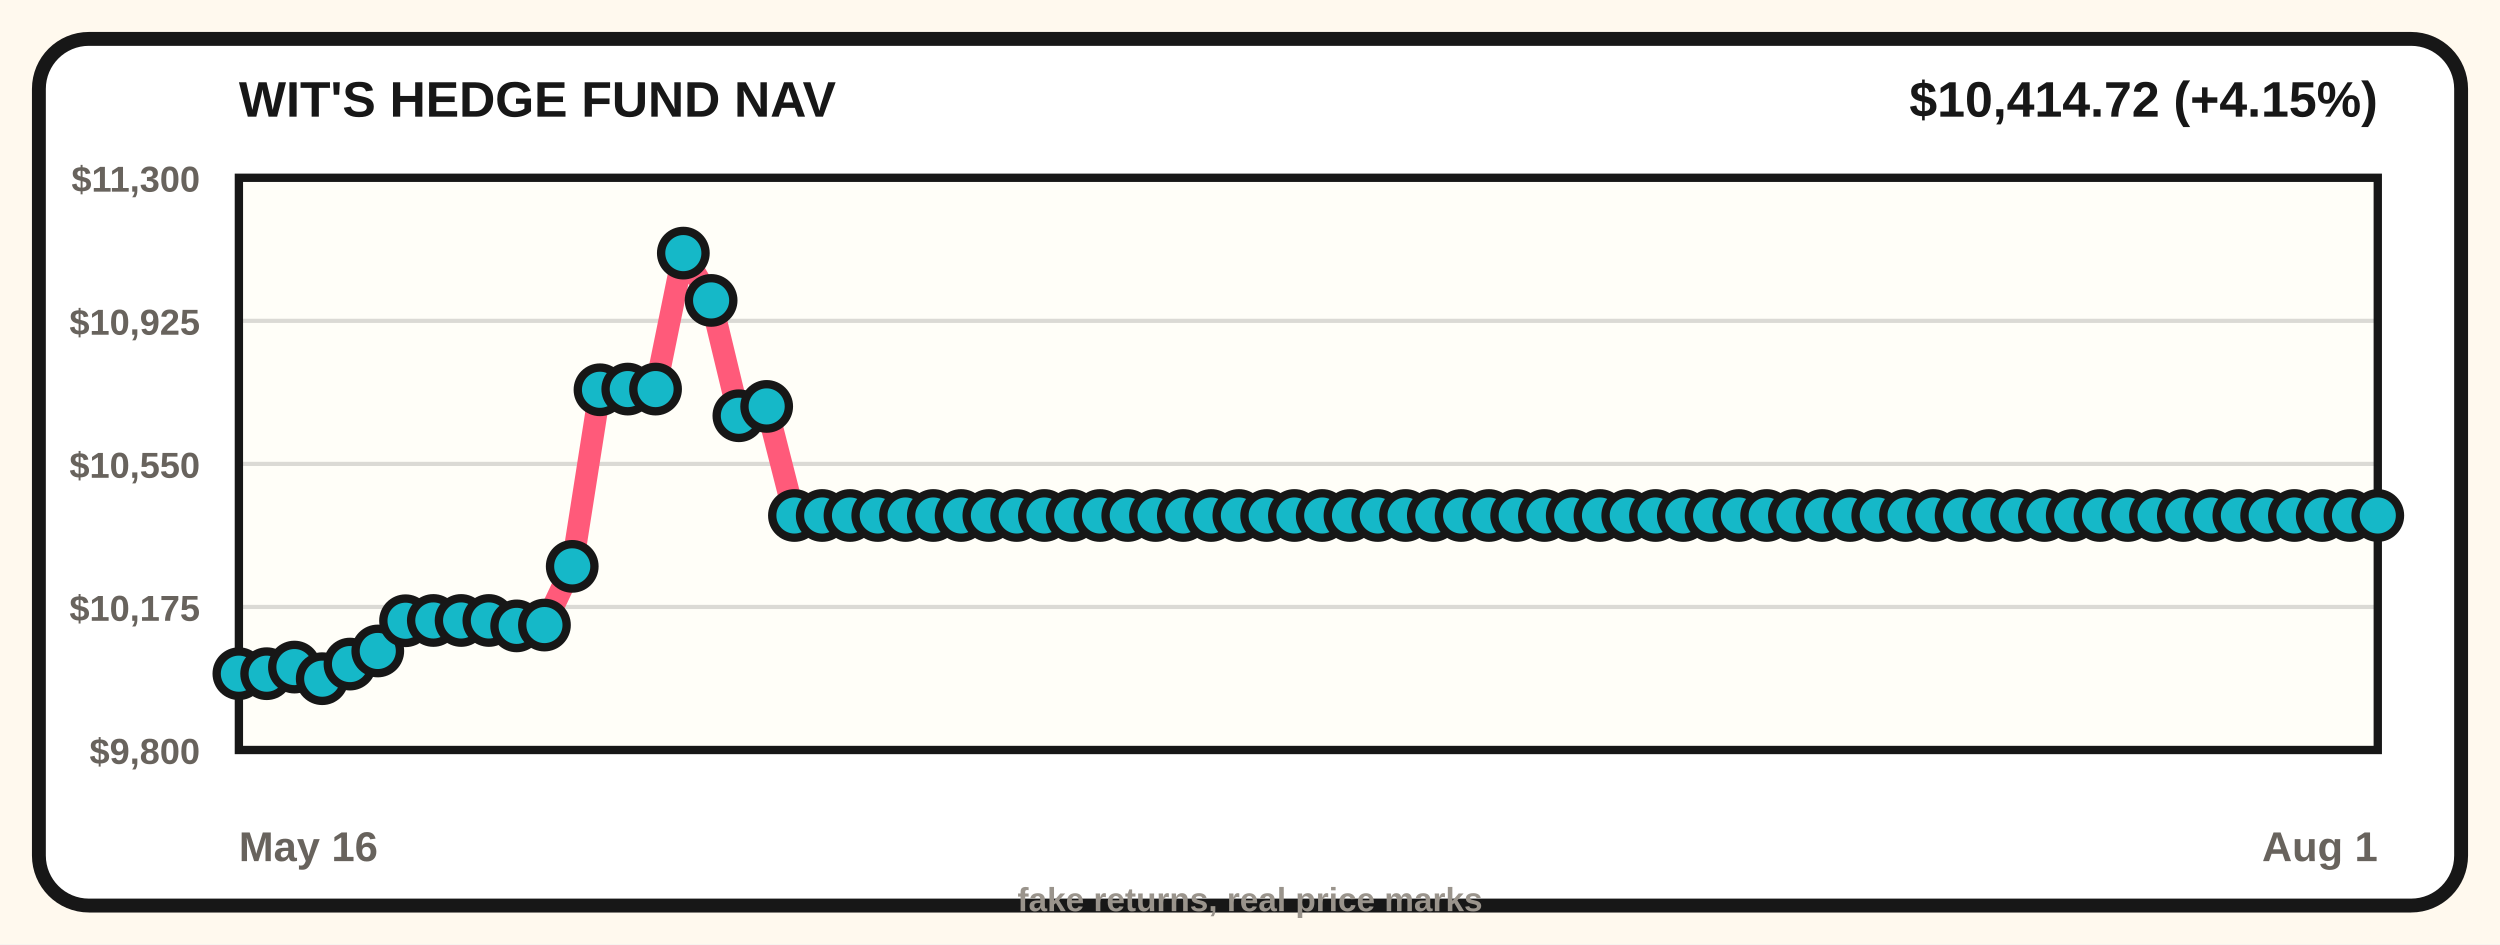
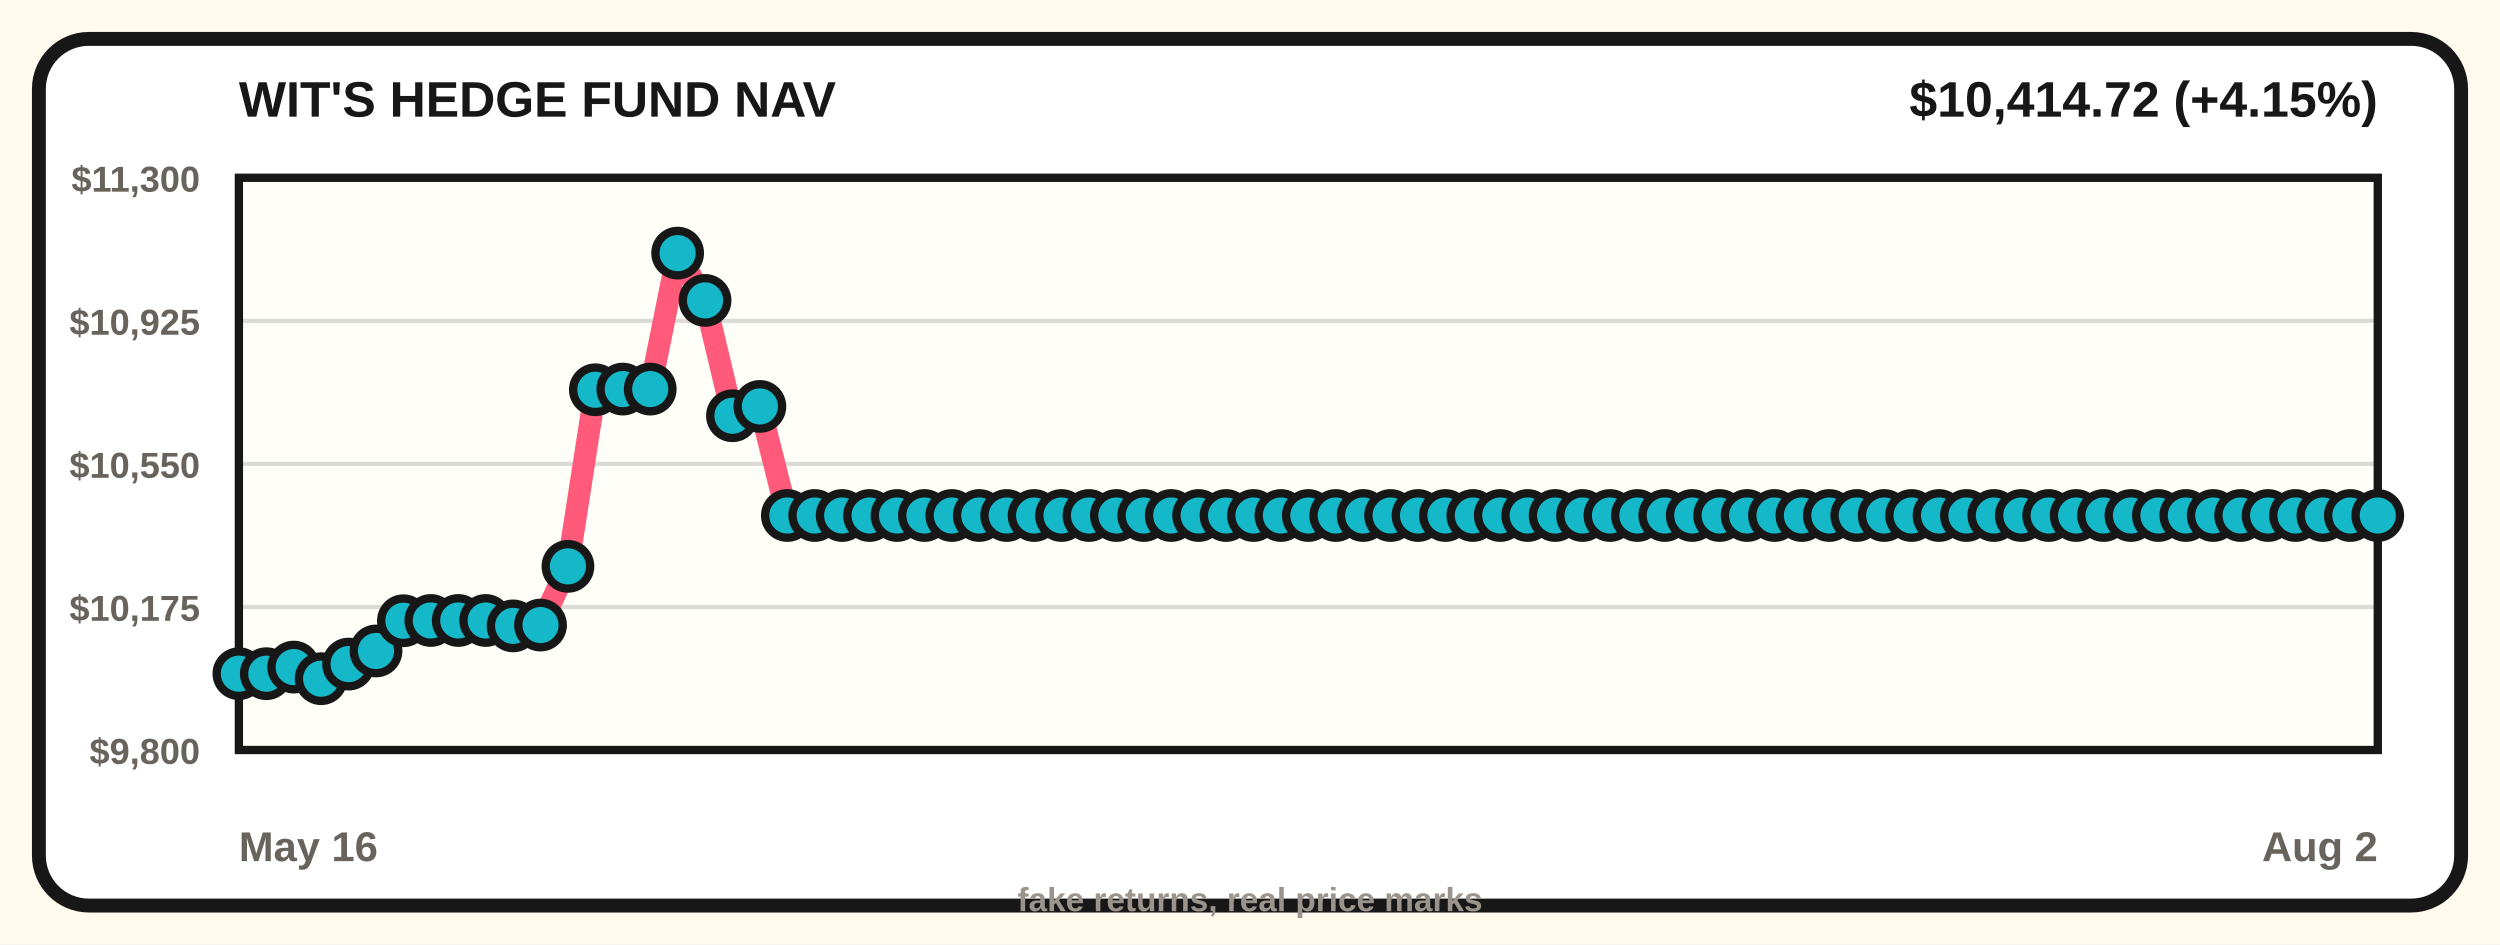
<svg xmlns="http://www.w3.org/2000/svg" width="900" height="340" viewBox="0 0 900 340" role="img" aria-label="Wit's Hedge Fund fake NAV chart">
  <rect width="900" height="340" fill="#fff9ee" />
  <rect x="14" y="14" width="872" height="312" rx="18" fill="#ffffff" stroke="#171717" stroke-width="5" />
  <rect x="86" y="64" width="770" height="206" fill="#fffef8" stroke="#171717" stroke-width="3" />
  <line x1="86" y1="270" x2="856" y2="270" stroke="#171717" stroke-width="1.5" opacity="0.16" />
  <text x="72" y="275" text-anchor="end" font-family="Arial, sans-serif" font-size="13" font-weight="800" fill="#68635d">$9,800</text>
  <line x1="86" y1="218.5" x2="856" y2="218.5" stroke="#171717" stroke-width="1.5" opacity="0.16" />
  <text x="72" y="223.5" text-anchor="end" font-family="Arial, sans-serif" font-size="13" font-weight="800" fill="#68635d">$10,175</text>
  <line x1="86" y1="167" x2="856" y2="167" stroke="#171717" stroke-width="1.5" opacity="0.16" />
  <text x="72" y="172" text-anchor="end" font-family="Arial, sans-serif" font-size="13" font-weight="800" fill="#68635d">$10,550</text>
  <line x1="86" y1="115.5" x2="856" y2="115.5" stroke="#171717" stroke-width="1.5" opacity="0.16" />
  <text x="72" y="120.5" text-anchor="end" font-family="Arial, sans-serif" font-size="13" font-weight="800" fill="#68635d">$10,925</text>
  <line x1="86" y1="64" x2="856" y2="64" stroke="#171717" stroke-width="1.5" opacity="0.16" />
  <text x="72" y="69" text-anchor="end" font-family="Arial, sans-serif" font-size="13" font-weight="800" fill="#68635d">$11,300</text>
-   <polyline points="86,242.53 96,242.53 106,240.15 116,244.33 126,239.07 136,234.35 146,223.47 156,223.37 166,223.37 176,223.37 186,225.32 196,225.02 206,203.89 216,140.32 226,140.07 236,140.07 246,91.12 256,108.15 266,149.67 276,146.31 286,185.58 296,185.58 306,185.58 316,185.58 326,185.58 336,185.58 346,185.58 356,185.58 366,185.58 376,185.58 386,185.58 396,185.58 406,185.58 416,185.58 426,185.58 436,185.58 446,185.58 456,185.58 466,185.58 476,185.58 486,185.58 496,185.58 506,185.58 516,185.58 526,185.58 536,185.58 546,185.58 556,185.58 566,185.58 576,185.58 586,185.58 596,185.58 606,185.58 616,185.58 626,185.58 636,185.58 646,185.58 656,185.58 666,185.58 676,185.58 686,185.58 696,185.58 706,185.58 716,185.58 726,185.58 736,185.58 746,185.58 756,185.58 766,185.58 776,185.58 786,185.58 796,185.58 806,185.58 816,185.58 826,185.58 836,185.58 846,185.58 856,185.58" fill="none" stroke="#ff5a7a" stroke-width="8" stroke-linecap="round" stroke-linejoin="round" />
+   <polyline points="86,242.53 95.87,242.53 105.74,240.15 115.62,244.33 125.49,239.07 135.36,234.35 145.23,223.47 155.1,223.37 164.97,223.37 174.85,223.37 184.72,225.32 194.59,225.02 204.46,203.89 214.33,140.32 224.21,140.07 234.08,140.07 243.95,91.12 253.82,108.15 263.69,149.67 273.56,146.31 283.44,185.58 293.31,185.58 303.18,185.58 313.05,185.58 322.92,185.58 332.79,185.58 342.67,185.58 352.54,185.58 362.41,185.58 372.28,185.58 382.15,185.58 392.03,185.58 401.9,185.58 411.77,185.58 421.64,185.58 431.51,185.58 441.38,185.58 451.26,185.58 461.13,185.58 471,185.58 480.87,185.58 490.74,185.58 500.62,185.58 510.49,185.58 520.36,185.58 530.23,185.58 540.1,185.58 549.97,185.58 559.85,185.58 569.72,185.58 579.59,185.58 589.46,185.58 599.33,185.58 609.21,185.58 619.08,185.58 628.95,185.58 638.82,185.58 648.69,185.58 658.56,185.58 668.44,185.58 678.31,185.58 688.18,185.58 698.05,185.58 707.92,185.58 717.79,185.58 727.67,185.58 737.54,185.58 747.41,185.58 757.28,185.58 767.15,185.58 777.03,185.58 786.9,185.58 796.77,185.58 806.64,185.58 816.51,185.58 826.38,185.58 836.26,185.58 846.13,185.58 856,185.58" fill="none" stroke="#ff5a7a" stroke-width="8" stroke-linecap="round" stroke-linejoin="round" />
  <circle cx="86" cy="242.53" r="8" fill="#15b8c8" stroke="#171717" stroke-width="3" />
-   <circle cx="96" cy="242.53" r="8" fill="#15b8c8" stroke="#171717" stroke-width="3" />
-   <circle cx="106" cy="240.15" r="8" fill="#15b8c8" stroke="#171717" stroke-width="3" />
-   <circle cx="116" cy="244.33" r="8" fill="#15b8c8" stroke="#171717" stroke-width="3" />
-   <circle cx="126" cy="239.07" r="8" fill="#15b8c8" stroke="#171717" stroke-width="3" />
-   <circle cx="136" cy="234.35" r="8" fill="#15b8c8" stroke="#171717" stroke-width="3" />
-   <circle cx="146" cy="223.47" r="8" fill="#15b8c8" stroke="#171717" stroke-width="3" />
-   <circle cx="156" cy="223.37" r="8" fill="#15b8c8" stroke="#171717" stroke-width="3" />
-   <circle cx="166" cy="223.37" r="8" fill="#15b8c8" stroke="#171717" stroke-width="3" />
-   <circle cx="176" cy="223.37" r="8" fill="#15b8c8" stroke="#171717" stroke-width="3" />
-   <circle cx="186" cy="225.32" r="8" fill="#15b8c8" stroke="#171717" stroke-width="3" />
-   <circle cx="196" cy="225.02" r="8" fill="#15b8c8" stroke="#171717" stroke-width="3" />
-   <circle cx="206" cy="203.89" r="8" fill="#15b8c8" stroke="#171717" stroke-width="3" />
-   <circle cx="216" cy="140.32" r="8" fill="#15b8c8" stroke="#171717" stroke-width="3" />
-   <circle cx="226" cy="140.07" r="8" fill="#15b8c8" stroke="#171717" stroke-width="3" />
-   <circle cx="236" cy="140.07" r="8" fill="#15b8c8" stroke="#171717" stroke-width="3" />
-   <circle cx="246" cy="91.12" r="8" fill="#15b8c8" stroke="#171717" stroke-width="3" />
-   <circle cx="256" cy="108.15" r="8" fill="#15b8c8" stroke="#171717" stroke-width="3" />
-   <circle cx="266" cy="149.67" r="8" fill="#15b8c8" stroke="#171717" stroke-width="3" />
-   <circle cx="276" cy="146.31" r="8" fill="#15b8c8" stroke="#171717" stroke-width="3" />
-   <circle cx="286" cy="185.58" r="8" fill="#15b8c8" stroke="#171717" stroke-width="3" />
-   <circle cx="296" cy="185.58" r="8" fill="#15b8c8" stroke="#171717" stroke-width="3" />
-   <circle cx="306" cy="185.58" r="8" fill="#15b8c8" stroke="#171717" stroke-width="3" />
-   <circle cx="316" cy="185.58" r="8" fill="#15b8c8" stroke="#171717" stroke-width="3" />
-   <circle cx="326" cy="185.58" r="8" fill="#15b8c8" stroke="#171717" stroke-width="3" />
-   <circle cx="336" cy="185.58" r="8" fill="#15b8c8" stroke="#171717" stroke-width="3" />
-   <circle cx="346" cy="185.58" r="8" fill="#15b8c8" stroke="#171717" stroke-width="3" />
-   <circle cx="356" cy="185.58" r="8" fill="#15b8c8" stroke="#171717" stroke-width="3" />
-   <circle cx="366" cy="185.58" r="8" fill="#15b8c8" stroke="#171717" stroke-width="3" />
-   <circle cx="376" cy="185.58" r="8" fill="#15b8c8" stroke="#171717" stroke-width="3" />
-   <circle cx="386" cy="185.58" r="8" fill="#15b8c8" stroke="#171717" stroke-width="3" />
-   <circle cx="396" cy="185.58" r="8" fill="#15b8c8" stroke="#171717" stroke-width="3" />
-   <circle cx="406" cy="185.58" r="8" fill="#15b8c8" stroke="#171717" stroke-width="3" />
-   <circle cx="416" cy="185.58" r="8" fill="#15b8c8" stroke="#171717" stroke-width="3" />
-   <circle cx="426" cy="185.58" r="8" fill="#15b8c8" stroke="#171717" stroke-width="3" />
-   <circle cx="436" cy="185.58" r="8" fill="#15b8c8" stroke="#171717" stroke-width="3" />
-   <circle cx="446" cy="185.58" r="8" fill="#15b8c8" stroke="#171717" stroke-width="3" />
-   <circle cx="456" cy="185.58" r="8" fill="#15b8c8" stroke="#171717" stroke-width="3" />
-   <circle cx="466" cy="185.58" r="8" fill="#15b8c8" stroke="#171717" stroke-width="3" />
-   <circle cx="476" cy="185.58" r="8" fill="#15b8c8" stroke="#171717" stroke-width="3" />
-   <circle cx="486" cy="185.58" r="8" fill="#15b8c8" stroke="#171717" stroke-width="3" />
-   <circle cx="496" cy="185.58" r="8" fill="#15b8c8" stroke="#171717" stroke-width="3" />
-   <circle cx="506" cy="185.58" r="8" fill="#15b8c8" stroke="#171717" stroke-width="3" />
-   <circle cx="516" cy="185.58" r="8" fill="#15b8c8" stroke="#171717" stroke-width="3" />
-   <circle cx="526" cy="185.58" r="8" fill="#15b8c8" stroke="#171717" stroke-width="3" />
-   <circle cx="536" cy="185.58" r="8" fill="#15b8c8" stroke="#171717" stroke-width="3" />
-   <circle cx="546" cy="185.58" r="8" fill="#15b8c8" stroke="#171717" stroke-width="3" />
-   <circle cx="556" cy="185.58" r="8" fill="#15b8c8" stroke="#171717" stroke-width="3" />
-   <circle cx="566" cy="185.58" r="8" fill="#15b8c8" stroke="#171717" stroke-width="3" />
-   <circle cx="576" cy="185.58" r="8" fill="#15b8c8" stroke="#171717" stroke-width="3" />
-   <circle cx="586" cy="185.58" r="8" fill="#15b8c8" stroke="#171717" stroke-width="3" />
-   <circle cx="596" cy="185.58" r="8" fill="#15b8c8" stroke="#171717" stroke-width="3" />
-   <circle cx="606" cy="185.58" r="8" fill="#15b8c8" stroke="#171717" stroke-width="3" />
-   <circle cx="616" cy="185.58" r="8" fill="#15b8c8" stroke="#171717" stroke-width="3" />
-   <circle cx="626" cy="185.58" r="8" fill="#15b8c8" stroke="#171717" stroke-width="3" />
-   <circle cx="636" cy="185.58" r="8" fill="#15b8c8" stroke="#171717" stroke-width="3" />
-   <circle cx="646" cy="185.58" r="8" fill="#15b8c8" stroke="#171717" stroke-width="3" />
-   <circle cx="656" cy="185.58" r="8" fill="#15b8c8" stroke="#171717" stroke-width="3" />
-   <circle cx="666" cy="185.58" r="8" fill="#15b8c8" stroke="#171717" stroke-width="3" />
-   <circle cx="676" cy="185.58" r="8" fill="#15b8c8" stroke="#171717" stroke-width="3" />
-   <circle cx="686" cy="185.58" r="8" fill="#15b8c8" stroke="#171717" stroke-width="3" />
-   <circle cx="696" cy="185.58" r="8" fill="#15b8c8" stroke="#171717" stroke-width="3" />
-   <circle cx="706" cy="185.58" r="8" fill="#15b8c8" stroke="#171717" stroke-width="3" />
-   <circle cx="716" cy="185.58" r="8" fill="#15b8c8" stroke="#171717" stroke-width="3" />
-   <circle cx="726" cy="185.58" r="8" fill="#15b8c8" stroke="#171717" stroke-width="3" />
-   <circle cx="736" cy="185.58" r="8" fill="#15b8c8" stroke="#171717" stroke-width="3" />
-   <circle cx="746" cy="185.58" r="8" fill="#15b8c8" stroke="#171717" stroke-width="3" />
-   <circle cx="756" cy="185.58" r="8" fill="#15b8c8" stroke="#171717" stroke-width="3" />
-   <circle cx="766" cy="185.58" r="8" fill="#15b8c8" stroke="#171717" stroke-width="3" />
-   <circle cx="776" cy="185.58" r="8" fill="#15b8c8" stroke="#171717" stroke-width="3" />
-   <circle cx="786" cy="185.58" r="8" fill="#15b8c8" stroke="#171717" stroke-width="3" />
-   <circle cx="796" cy="185.58" r="8" fill="#15b8c8" stroke="#171717" stroke-width="3" />
-   <circle cx="806" cy="185.58" r="8" fill="#15b8c8" stroke="#171717" stroke-width="3" />
-   <circle cx="816" cy="185.58" r="8" fill="#15b8c8" stroke="#171717" stroke-width="3" />
-   <circle cx="826" cy="185.58" r="8" fill="#15b8c8" stroke="#171717" stroke-width="3" />
-   <circle cx="836" cy="185.58" r="8" fill="#15b8c8" stroke="#171717" stroke-width="3" />
-   <circle cx="846" cy="185.58" r="8" fill="#15b8c8" stroke="#171717" stroke-width="3" />
+   <circle cx="95.87" cy="242.53" r="8" fill="#15b8c8" stroke="#171717" stroke-width="3" />
+   <circle cx="105.74" cy="240.15" r="8" fill="#15b8c8" stroke="#171717" stroke-width="3" />
+   <circle cx="115.62" cy="244.33" r="8" fill="#15b8c8" stroke="#171717" stroke-width="3" />
+   <circle cx="125.49" cy="239.07" r="8" fill="#15b8c8" stroke="#171717" stroke-width="3" />
+   <circle cx="135.36" cy="234.35" r="8" fill="#15b8c8" stroke="#171717" stroke-width="3" />
+   <circle cx="145.23" cy="223.47" r="8" fill="#15b8c8" stroke="#171717" stroke-width="3" />
+   <circle cx="155.1" cy="223.37" r="8" fill="#15b8c8" stroke="#171717" stroke-width="3" />
+   <circle cx="164.97" cy="223.37" r="8" fill="#15b8c8" stroke="#171717" stroke-width="3" />
+   <circle cx="174.85" cy="223.37" r="8" fill="#15b8c8" stroke="#171717" stroke-width="3" />
+   <circle cx="184.72" cy="225.32" r="8" fill="#15b8c8" stroke="#171717" stroke-width="3" />
+   <circle cx="194.59" cy="225.02" r="8" fill="#15b8c8" stroke="#171717" stroke-width="3" />
+   <circle cx="204.46" cy="203.89" r="8" fill="#15b8c8" stroke="#171717" stroke-width="3" />
+   <circle cx="214.33" cy="140.32" r="8" fill="#15b8c8" stroke="#171717" stroke-width="3" />
+   <circle cx="224.21" cy="140.07" r="8" fill="#15b8c8" stroke="#171717" stroke-width="3" />
+   <circle cx="234.08" cy="140.07" r="8" fill="#15b8c8" stroke="#171717" stroke-width="3" />
+   <circle cx="243.95" cy="91.12" r="8" fill="#15b8c8" stroke="#171717" stroke-width="3" />
+   <circle cx="253.82" cy="108.15" r="8" fill="#15b8c8" stroke="#171717" stroke-width="3" />
+   <circle cx="263.69" cy="149.67" r="8" fill="#15b8c8" stroke="#171717" stroke-width="3" />
+   <circle cx="273.56" cy="146.31" r="8" fill="#15b8c8" stroke="#171717" stroke-width="3" />
+   <circle cx="283.44" cy="185.58" r="8" fill="#15b8c8" stroke="#171717" stroke-width="3" />
+   <circle cx="293.31" cy="185.58" r="8" fill="#15b8c8" stroke="#171717" stroke-width="3" />
+   <circle cx="303.18" cy="185.58" r="8" fill="#15b8c8" stroke="#171717" stroke-width="3" />
+   <circle cx="313.05" cy="185.58" r="8" fill="#15b8c8" stroke="#171717" stroke-width="3" />
+   <circle cx="322.92" cy="185.58" r="8" fill="#15b8c8" stroke="#171717" stroke-width="3" />
+   <circle cx="332.79" cy="185.58" r="8" fill="#15b8c8" stroke="#171717" stroke-width="3" />
+   <circle cx="342.67" cy="185.58" r="8" fill="#15b8c8" stroke="#171717" stroke-width="3" />
+   <circle cx="352.54" cy="185.58" r="8" fill="#15b8c8" stroke="#171717" stroke-width="3" />
+   <circle cx="362.41" cy="185.58" r="8" fill="#15b8c8" stroke="#171717" stroke-width="3" />
+   <circle cx="372.28" cy="185.58" r="8" fill="#15b8c8" stroke="#171717" stroke-width="3" />
+   <circle cx="382.15" cy="185.58" r="8" fill="#15b8c8" stroke="#171717" stroke-width="3" />
+   <circle cx="392.03" cy="185.58" r="8" fill="#15b8c8" stroke="#171717" stroke-width="3" />
+   <circle cx="401.9" cy="185.58" r="8" fill="#15b8c8" stroke="#171717" stroke-width="3" />
+   <circle cx="411.77" cy="185.58" r="8" fill="#15b8c8" stroke="#171717" stroke-width="3" />
+   <circle cx="421.64" cy="185.58" r="8" fill="#15b8c8" stroke="#171717" stroke-width="3" />
+   <circle cx="431.51" cy="185.58" r="8" fill="#15b8c8" stroke="#171717" stroke-width="3" />
+   <circle cx="441.38" cy="185.58" r="8" fill="#15b8c8" stroke="#171717" stroke-width="3" />
+   <circle cx="451.26" cy="185.58" r="8" fill="#15b8c8" stroke="#171717" stroke-width="3" />
+   <circle cx="461.13" cy="185.58" r="8" fill="#15b8c8" stroke="#171717" stroke-width="3" />
+   <circle cx="471" cy="185.58" r="8" fill="#15b8c8" stroke="#171717" stroke-width="3" />
+   <circle cx="480.87" cy="185.58" r="8" fill="#15b8c8" stroke="#171717" stroke-width="3" />
+   <circle cx="490.74" cy="185.58" r="8" fill="#15b8c8" stroke="#171717" stroke-width="3" />
+   <circle cx="500.62" cy="185.58" r="8" fill="#15b8c8" stroke="#171717" stroke-width="3" />
+   <circle cx="510.49" cy="185.58" r="8" fill="#15b8c8" stroke="#171717" stroke-width="3" />
+   <circle cx="520.36" cy="185.58" r="8" fill="#15b8c8" stroke="#171717" stroke-width="3" />
+   <circle cx="530.23" cy="185.58" r="8" fill="#15b8c8" stroke="#171717" stroke-width="3" />
+   <circle cx="540.1" cy="185.58" r="8" fill="#15b8c8" stroke="#171717" stroke-width="3" />
+   <circle cx="549.97" cy="185.58" r="8" fill="#15b8c8" stroke="#171717" stroke-width="3" />
+   <circle cx="559.85" cy="185.58" r="8" fill="#15b8c8" stroke="#171717" stroke-width="3" />
+   <circle cx="569.72" cy="185.58" r="8" fill="#15b8c8" stroke="#171717" stroke-width="3" />
+   <circle cx="579.59" cy="185.58" r="8" fill="#15b8c8" stroke="#171717" stroke-width="3" />
+   <circle cx="589.46" cy="185.58" r="8" fill="#15b8c8" stroke="#171717" stroke-width="3" />
+   <circle cx="599.33" cy="185.58" r="8" fill="#15b8c8" stroke="#171717" stroke-width="3" />
+   <circle cx="609.21" cy="185.58" r="8" fill="#15b8c8" stroke="#171717" stroke-width="3" />
+   <circle cx="619.08" cy="185.58" r="8" fill="#15b8c8" stroke="#171717" stroke-width="3" />
+   <circle cx="628.95" cy="185.58" r="8" fill="#15b8c8" stroke="#171717" stroke-width="3" />
+   <circle cx="638.82" cy="185.58" r="8" fill="#15b8c8" stroke="#171717" stroke-width="3" />
+   <circle cx="648.69" cy="185.58" r="8" fill="#15b8c8" stroke="#171717" stroke-width="3" />
+   <circle cx="658.56" cy="185.58" r="8" fill="#15b8c8" stroke="#171717" stroke-width="3" />
+   <circle cx="668.44" cy="185.58" r="8" fill="#15b8c8" stroke="#171717" stroke-width="3" />
+   <circle cx="678.31" cy="185.58" r="8" fill="#15b8c8" stroke="#171717" stroke-width="3" />
+   <circle cx="688.18" cy="185.58" r="8" fill="#15b8c8" stroke="#171717" stroke-width="3" />
+   <circle cx="698.05" cy="185.58" r="8" fill="#15b8c8" stroke="#171717" stroke-width="3" />
+   <circle cx="707.92" cy="185.58" r="8" fill="#15b8c8" stroke="#171717" stroke-width="3" />
+   <circle cx="717.79" cy="185.58" r="8" fill="#15b8c8" stroke="#171717" stroke-width="3" />
+   <circle cx="727.67" cy="185.58" r="8" fill="#15b8c8" stroke="#171717" stroke-width="3" />
+   <circle cx="737.54" cy="185.58" r="8" fill="#15b8c8" stroke="#171717" stroke-width="3" />
+   <circle cx="747.41" cy="185.58" r="8" fill="#15b8c8" stroke="#171717" stroke-width="3" />
+   <circle cx="757.28" cy="185.58" r="8" fill="#15b8c8" stroke="#171717" stroke-width="3" />
+   <circle cx="767.15" cy="185.58" r="8" fill="#15b8c8" stroke="#171717" stroke-width="3" />
+   <circle cx="777.03" cy="185.58" r="8" fill="#15b8c8" stroke="#171717" stroke-width="3" />
+   <circle cx="786.9" cy="185.58" r="8" fill="#15b8c8" stroke="#171717" stroke-width="3" />
+   <circle cx="796.77" cy="185.58" r="8" fill="#15b8c8" stroke="#171717" stroke-width="3" />
+   <circle cx="806.64" cy="185.58" r="8" fill="#15b8c8" stroke="#171717" stroke-width="3" />
+   <circle cx="816.51" cy="185.58" r="8" fill="#15b8c8" stroke="#171717" stroke-width="3" />
+   <circle cx="826.38" cy="185.58" r="8" fill="#15b8c8" stroke="#171717" stroke-width="3" />
+   <circle cx="836.26" cy="185.58" r="8" fill="#15b8c8" stroke="#171717" stroke-width="3" />
+   <circle cx="846.13" cy="185.58" r="8" fill="#15b8c8" stroke="#171717" stroke-width="3" />
  <circle cx="856" cy="185.58" r="8" fill="#15b8c8" stroke="#171717" stroke-width="3" />
  <text x="86" y="42" font-family="Arial, sans-serif" font-size="18" font-weight="900" fill="#171717">WIT'S HEDGE FUND NAV</text>
  <text x="856" y="42" text-anchor="end" font-family="Arial, sans-serif" font-size="18" font-weight="900" fill="#171717">$10,414.72 (+4.15%)</text>
  <text x="86" y="310" text-anchor="start" font-family="Arial, sans-serif" font-size="15" font-weight="900" fill="#68635d">May 16</text>
-   <text x="856" y="310" text-anchor="end" font-family="Arial, sans-serif" font-size="15" font-weight="900" fill="#68635d">Aug 1</text>
+   <text x="856" y="310" text-anchor="end" font-family="Arial, sans-serif" font-size="15" font-weight="900" fill="#68635d">Aug 2</text>
  <text x="450" y="328" text-anchor="middle" font-family="Arial, sans-serif" font-size="12" font-weight="800" fill="#9a948c">fake returns, real price marks</text>
</svg>
